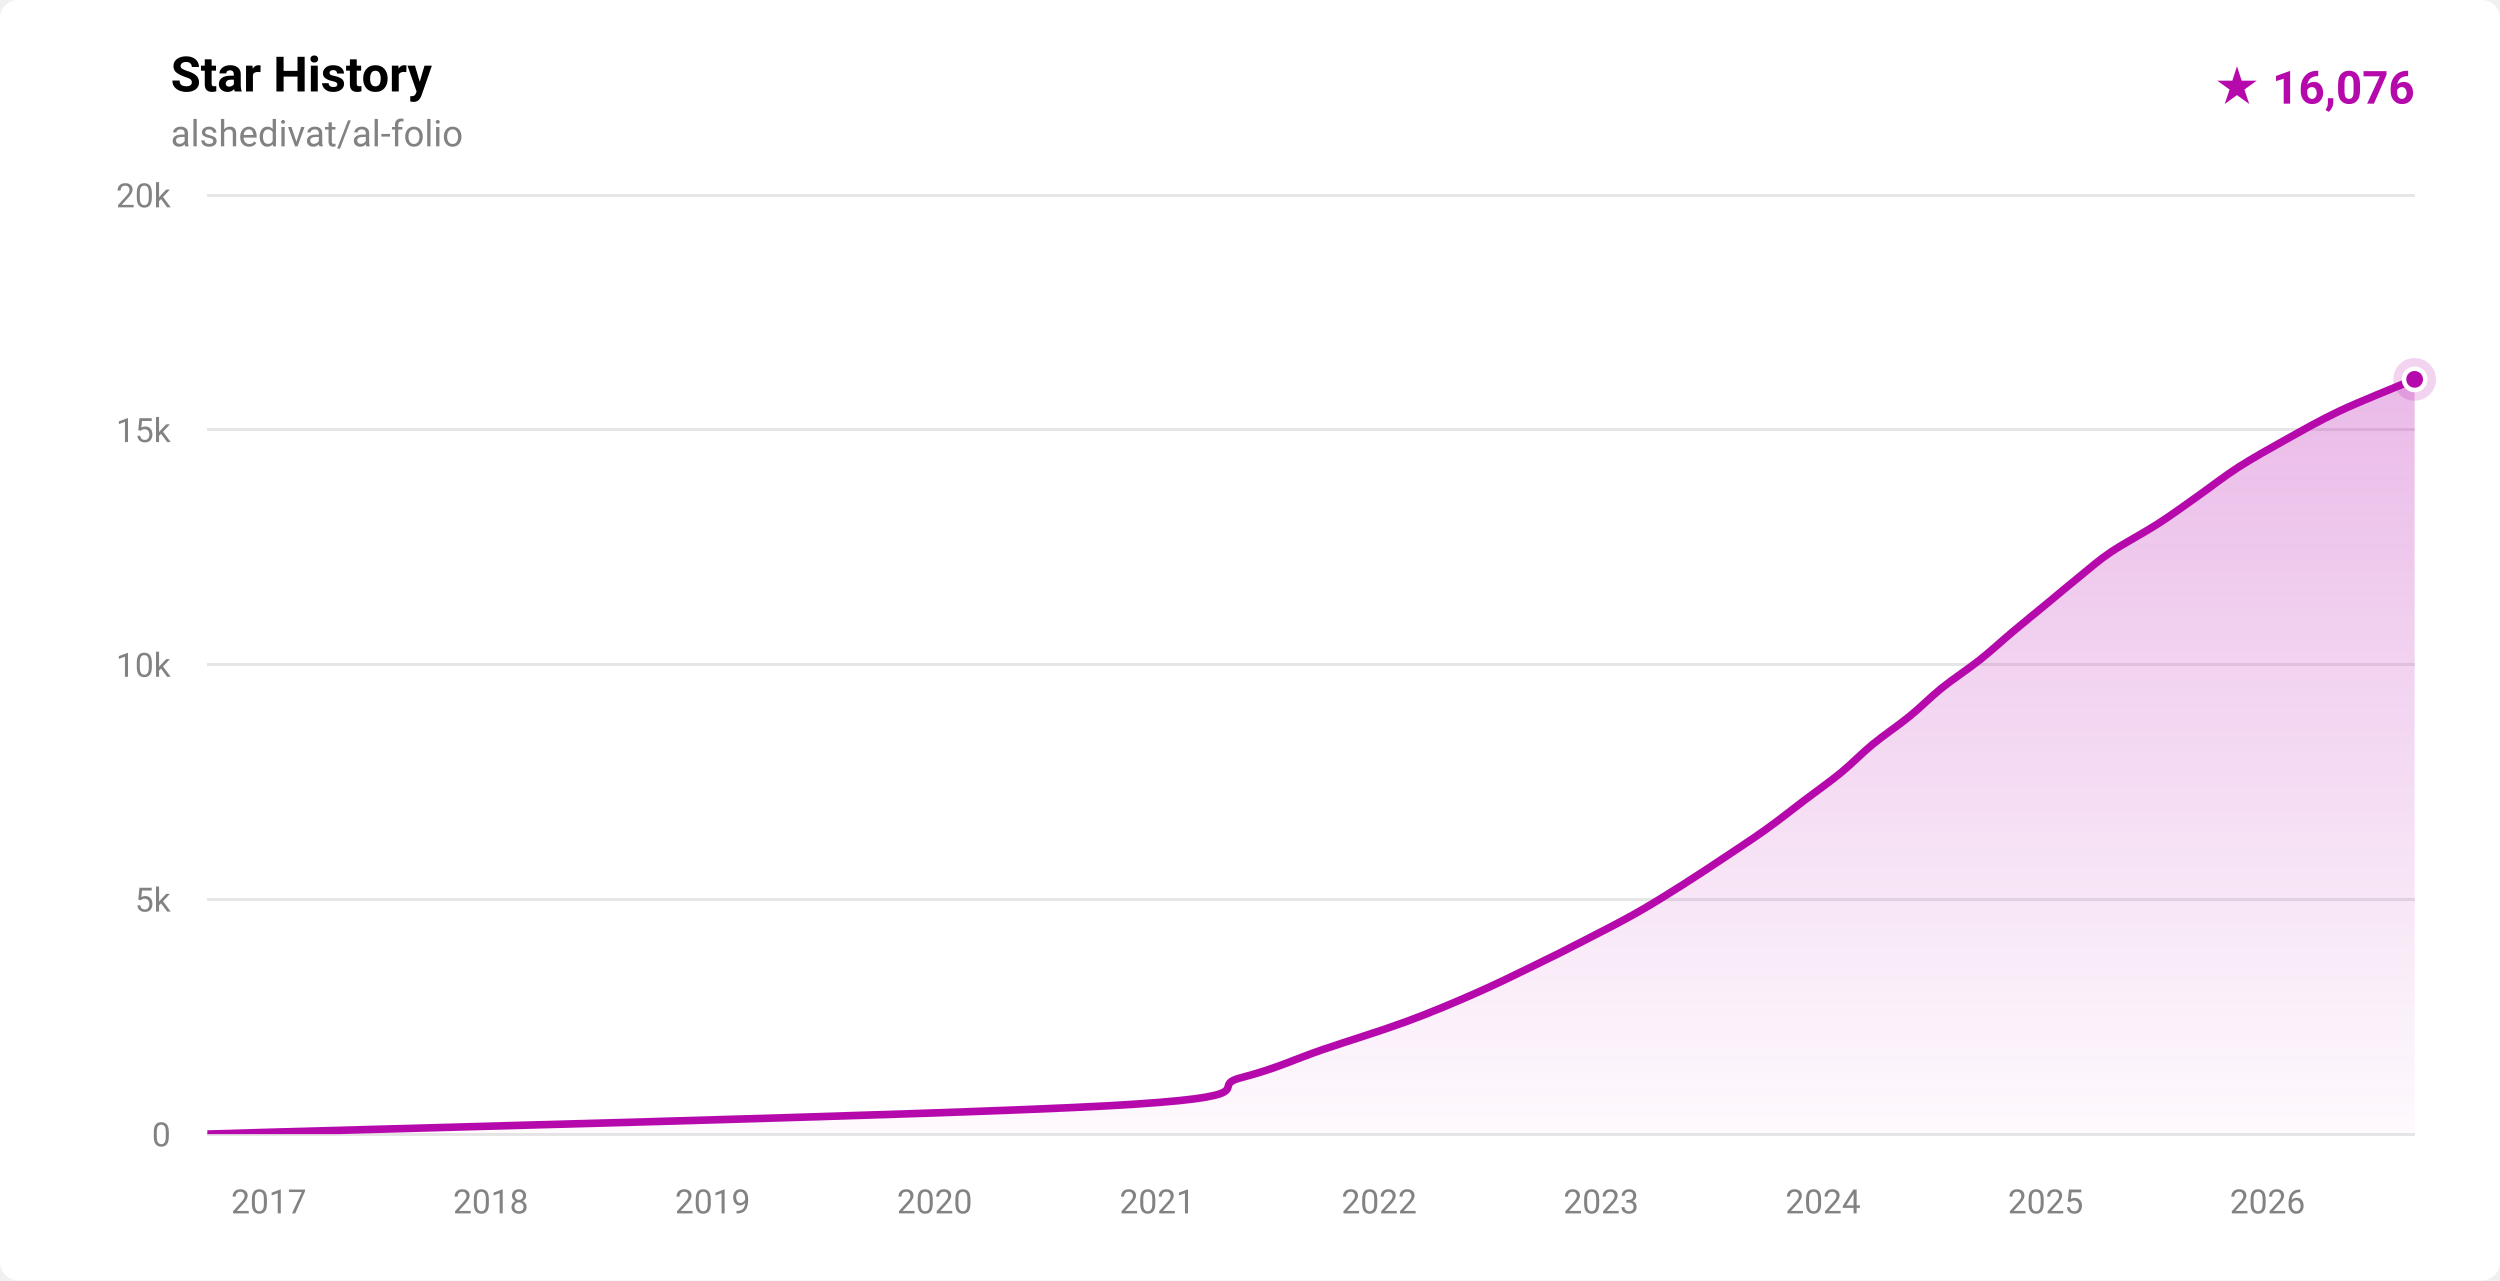
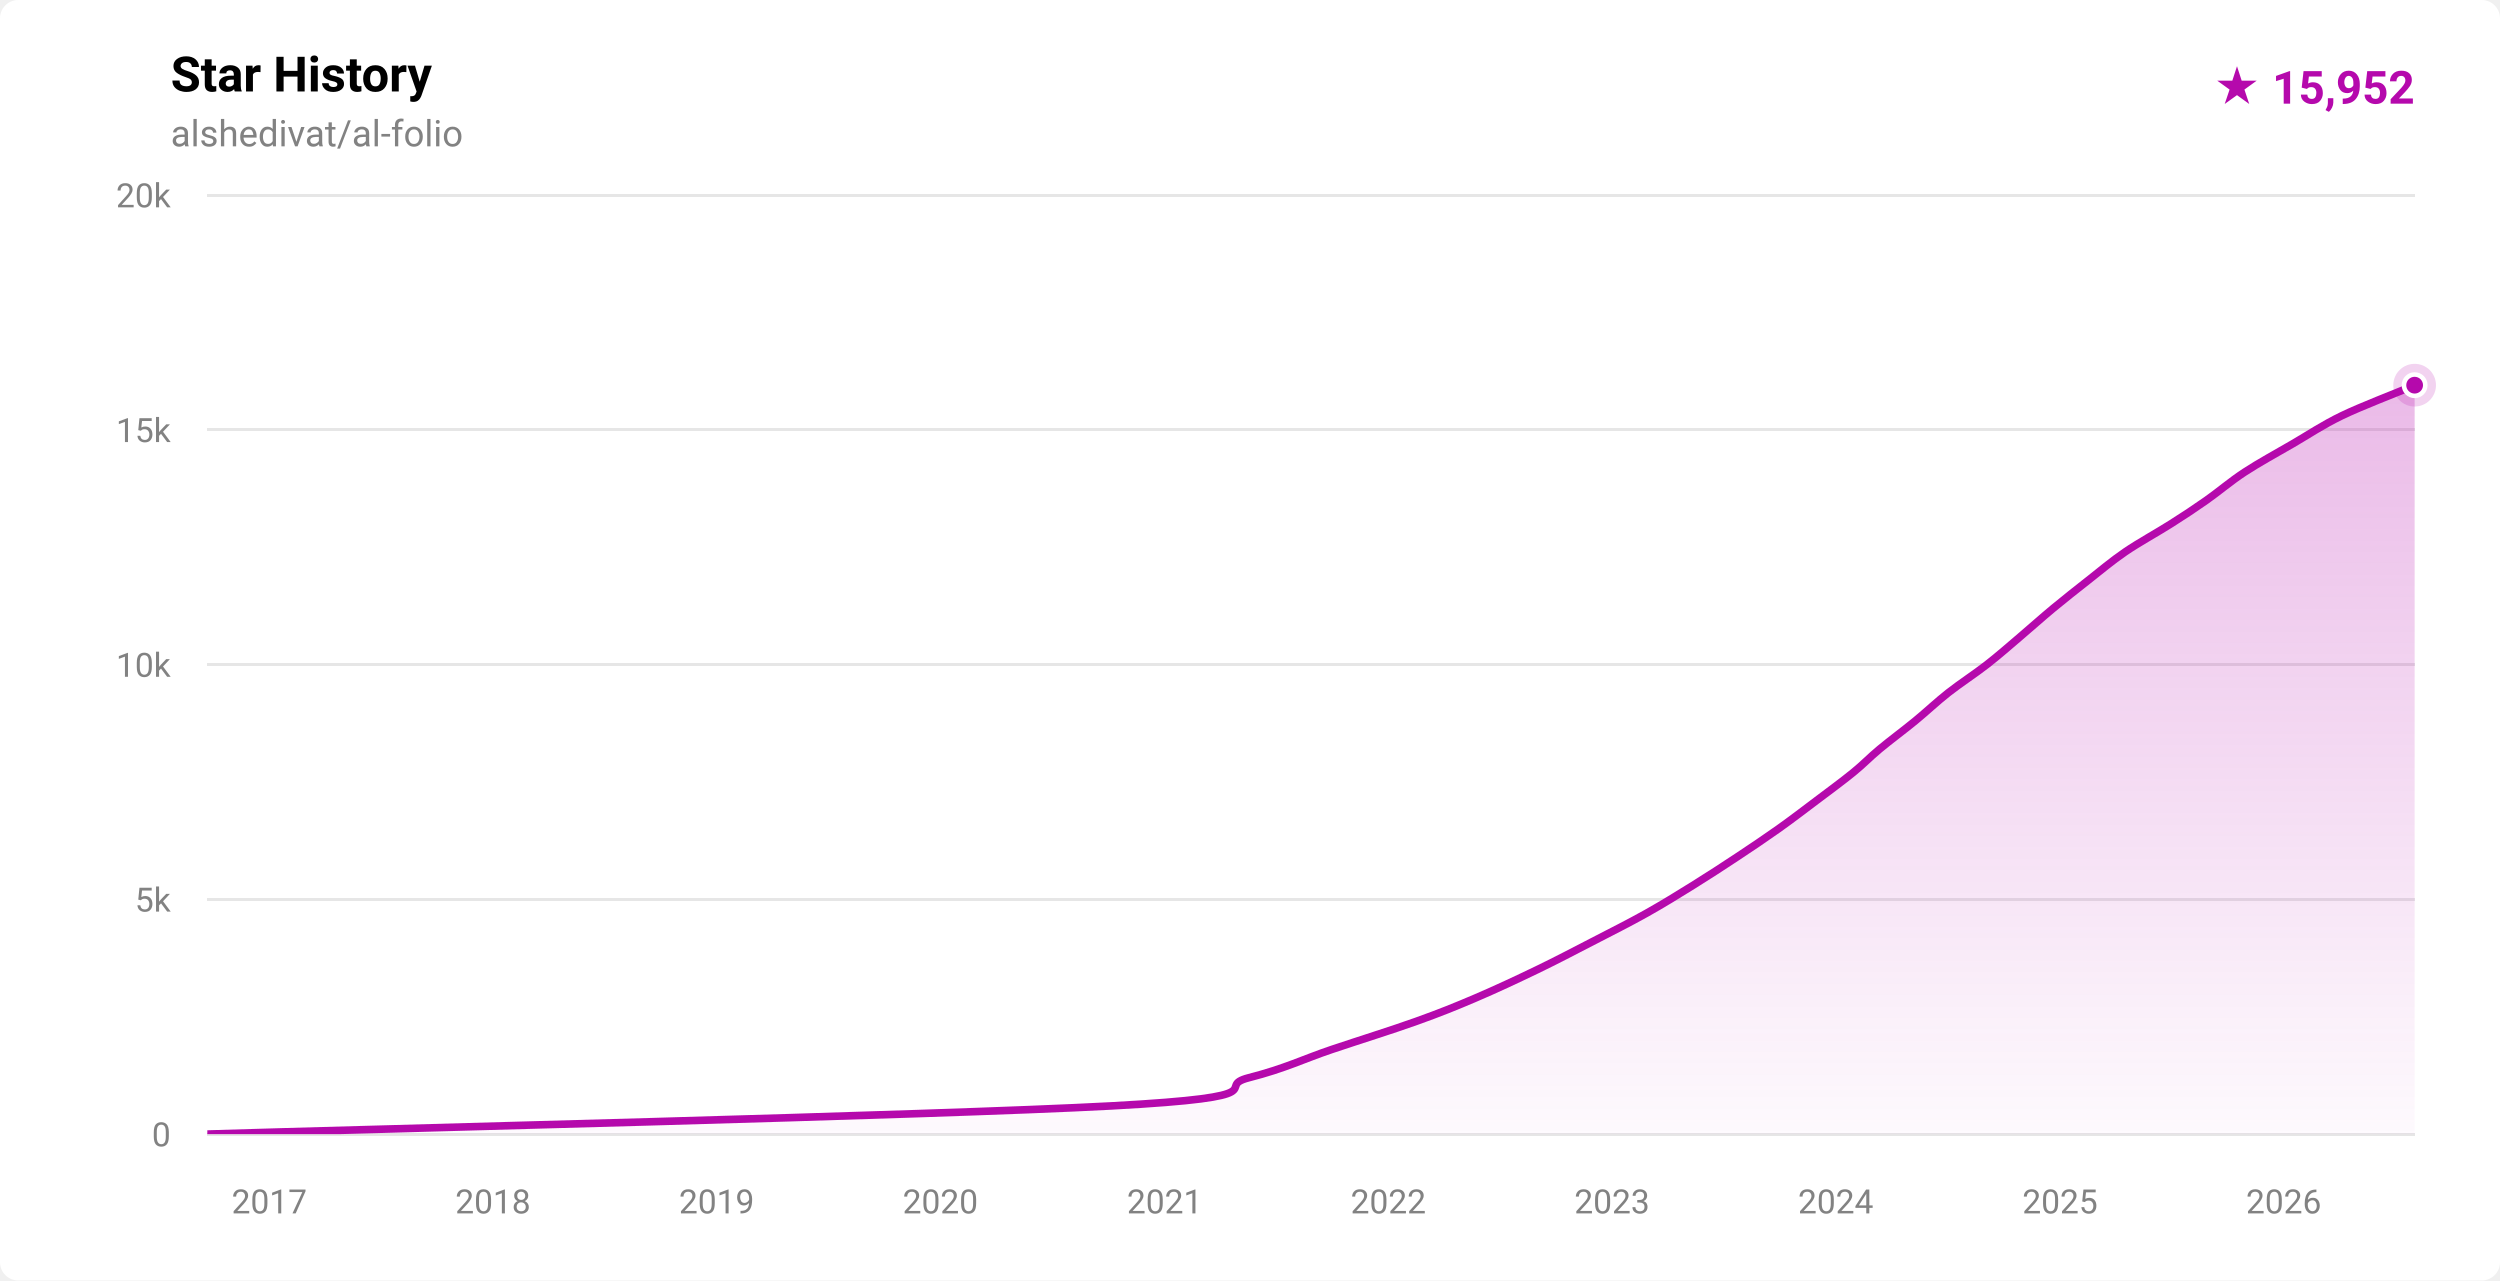
- <svg xmlns="http://www.w3.org/2000/svg" width="820" height="420" viewBox="0 0 820 420" role="img" aria-label="Star history for alshedivat/al-folio: 16076 stars">
+ <svg xmlns="http://www.w3.org/2000/svg" width="820" height="420" viewBox="0 0 820 420" role="img" aria-label="Star history for alshedivat/al-folio: 15952 stars">
  <defs>
    <linearGradient id="fill-light" x1="0" y1="0" x2="0" y2="1">
      <stop offset="0%" stop-color="rgba(181,9,172,0.28)" />
      <stop offset="100%" stop-color="rgba(181,9,172,0.02)" />
    </linearGradient>
    <clipPath id="plot-light">
      <rect x="68" y="64" width="724" height="308" />
    </clipPath>
  </defs>
  <style>
    .ttl { font: 600 16px -apple-system,BlinkMacSystemFont,'Segoe UI',Roboto,'Helvetica Neue',Arial,sans-serif; fill: #000000; }
    .sub { font: 400 12px -apple-system,BlinkMacSystemFont,'Segoe UI',Roboto,'Helvetica Neue',Arial,sans-serif; fill: #828282; }
    .ax  { font: 400 11px -apple-system,BlinkMacSystemFont,'Segoe UI',Roboto,'Helvetica Neue',Arial,sans-serif; fill: #828282; }
    .tot { font: 700 15px -apple-system,BlinkMacSystemFont,'Segoe UI',Roboto,'Helvetica Neue',Arial,sans-serif; fill: #b509ac; }
  </style>
  <rect width="820" height="420" fill="#ffffff" rx="6" />
  <text x="56" y="30" class="ttl">Star History</text>
  <text x="56" y="48" class="sub">alshedivat/al-folio</text>
-   <text x="792" y="34" text-anchor="end" class="tot">★ 16,076</text>
+   <text x="792" y="34" text-anchor="end" class="tot">★ 15,952</text>
  <g stroke="rgba(0,0,0,0.10)" stroke-width="1" shape-rendering="crispEdges">
    <line x1="68" y1="372.00" x2="792" y2="372.00" />
    <line x1="68" y1="295.00" x2="792" y2="295.00" />
    <line x1="68" y1="218.00" x2="792" y2="218.00" />
    <line x1="68" y1="141.00" x2="792" y2="141.00" />
    <line x1="68" y1="64.00" x2="792" y2="64.00" />
  </g>
  <g>
    <text x="56" y="376.00" text-anchor="end" class="ax">0</text>
    <text x="56" y="299.00" text-anchor="end" class="ax">5k</text>
    <text x="56" y="222.00" text-anchor="end" class="ax">10k</text>
    <text x="56" y="145.00" text-anchor="end" class="ax">15k</text>
    <text x="56" y="68.00" text-anchor="end" class="ax">20k</text>
  </g>
  <g>
-     <text x="88.17" y="398" text-anchor="middle" class="ax">2017</text>
-     <text x="160.97" y="398" text-anchor="middle" class="ax">2018</text>
-     <text x="233.76" y="398" text-anchor="middle" class="ax">2019</text>
-     <text x="306.56" y="398" text-anchor="middle" class="ax">2020</text>
-     <text x="379.56" y="398" text-anchor="middle" class="ax">2021</text>
-     <text x="452.36" y="398" text-anchor="middle" class="ax">2022</text>
-     <text x="525.16" y="398" text-anchor="middle" class="ax">2023</text>
-     <text x="597.95" y="398" text-anchor="middle" class="ax">2024</text>
-     <text x="670.95" y="398" text-anchor="middle" class="ax">2025</text>
-     <text x="743.75" y="398" text-anchor="middle" class="ax">2026</text>
+     <text x="88.33" y="398" text-anchor="middle" class="ax">2017</text>
+     <text x="161.69" y="398" text-anchor="middle" class="ax">2018</text>
+     <text x="235.06" y="398" text-anchor="middle" class="ax">2019</text>
+     <text x="308.43" y="398" text-anchor="middle" class="ax">2020</text>
+     <text x="382.00" y="398" text-anchor="middle" class="ax">2021</text>
+     <text x="455.37" y="398" text-anchor="middle" class="ax">2022</text>
+     <text x="528.74" y="398" text-anchor="middle" class="ax">2023</text>
+     <text x="602.11" y="398" text-anchor="middle" class="ax">2024</text>
+     <text x="675.68" y="398" text-anchor="middle" class="ax">2025</text>
+     <text x="749.05" y="398" text-anchor="middle" class="ax">2026</text>
  </g>
  <g clip-path="url(#plot-light)">
-     <path d="M 68.00,371.98 C 117.11,370.44 306.14,365.82 362.64,362.74 C 419.14,359.66 395.14,356.58 407.01,353.50 C 418.89,350.42 424.80,347.34 433.87,344.26 C 442.93,341.18 453.05,338.10 461.41,335.02 C 469.76,331.94 476.97,328.86 483.99,325.78 C 491.01,322.70 497.71,319.37 503.53,316.54 C 509.35,313.72 513.44,311.67 518.93,308.84 C 524.42,306.02 531.02,302.68 536.48,299.60 C 541.94,296.52 546.80,293.44 551.69,290.36 C 556.58,287.28 561.19,284.20 565.82,281.12 C 570.45,278.04 575.16,274.96 579.46,271.88 C 583.77,268.80 587.59,265.72 591.66,262.64 C 595.72,259.56 600.11,256.48 603.87,253.40 C 607.63,250.32 610.45,247.24 614.20,244.16 C 617.96,241.08 622.60,238.00 626.38,234.92 C 630.16,231.84 633.06,228.76 636.89,225.68 C 640.72,222.60 645.49,219.52 649.37,216.44 C 653.25,213.36 656.52,210.28 660.19,207.20 C 663.86,204.12 667.67,201.04 671.40,197.96 C 675.13,194.88 679.06,191.55 682.57,188.72 C 686.08,185.90 688.24,183.85 692.45,181.02 C 696.66,178.20 703.06,174.86 707.84,171.78 C 712.62,168.70 716.75,165.62 721.13,162.54 C 725.51,159.46 729.31,156.38 734.11,153.30 C 738.92,150.22 744.43,147.14 749.97,144.06 C 755.51,140.98 760.84,137.90 767.37,134.82 C 773.89,131.74 785.03,127.32 789.13,125.58 C 793.24,123.85 791.52,124.62 792.00,124.43 L 792.00,372.00 L 68.00,372.00 Z" fill="url(#fill-light)" />
-     <path d="M 68.00,371.98 C 117.11,370.44 306.14,365.82 362.64,362.74 C 419.14,359.66 395.14,356.58 407.01,353.50 C 418.89,350.42 424.80,347.34 433.87,344.26 C 442.93,341.18 453.05,338.10 461.41,335.02 C 469.76,331.94 476.97,328.86 483.99,325.78 C 491.01,322.70 497.71,319.37 503.53,316.54 C 509.35,313.72 513.44,311.67 518.93,308.84 C 524.42,306.02 531.02,302.68 536.48,299.60 C 541.94,296.52 546.80,293.44 551.69,290.36 C 556.58,287.28 561.19,284.20 565.82,281.12 C 570.45,278.04 575.16,274.96 579.46,271.88 C 583.77,268.80 587.59,265.72 591.66,262.64 C 595.72,259.56 600.11,256.48 603.87,253.40 C 607.63,250.32 610.45,247.24 614.20,244.16 C 617.96,241.08 622.60,238.00 626.38,234.92 C 630.16,231.84 633.06,228.76 636.89,225.68 C 640.72,222.60 645.49,219.52 649.37,216.44 C 653.25,213.36 656.52,210.28 660.19,207.20 C 663.86,204.12 667.67,201.04 671.40,197.96 C 675.13,194.88 679.06,191.55 682.57,188.72 C 686.08,185.90 688.24,183.85 692.45,181.02 C 696.66,178.20 703.06,174.86 707.84,171.78 C 712.62,168.70 716.75,165.62 721.13,162.54 C 725.51,159.46 729.31,156.38 734.11,153.30 C 738.92,150.22 744.43,147.14 749.97,144.06 C 755.51,140.98 760.84,137.90 767.37,134.82 C 773.89,131.74 785.03,127.32 789.13,125.58 C 793.24,123.85 791.52,124.62 792.00,124.43" fill="none" stroke="#b509ac" stroke-width="2.5" stroke-linecap="round" stroke-linejoin="round" />
+     <path d="M 68.00,371.98 C 117.42,370.44 307.57,365.82 364.51,362.74 C 421.44,359.66 397.57,356.58 409.61,353.50 C 421.65,350.42 427.58,347.34 436.72,344.26 C 445.87,341.18 456.59,337.85 464.48,335.02 C 472.36,332.20 477.43,330.15 484.04,327.32 C 490.65,324.50 497.76,321.16 504.15,318.08 C 510.53,315.00 516.38,311.92 522.35,308.84 C 528.31,305.76 534.44,302.68 539.94,299.60 C 545.44,296.52 550.40,293.44 555.36,290.36 C 560.32,287.28 565.04,284.20 569.70,281.12 C 574.35,278.04 578.95,274.96 583.29,271.88 C 587.63,268.80 591.64,265.72 595.73,262.64 C 599.81,259.56 604.36,256.23 607.82,253.40 C 611.29,250.58 613.12,248.53 616.52,245.70 C 619.91,242.88 624.43,239.54 628.18,236.46 C 631.94,233.38 635.12,230.30 639.04,227.22 C 642.96,224.14 647.74,221.06 651.69,217.98 C 655.64,214.90 659.11,211.82 662.74,208.74 C 666.37,205.66 669.77,202.58 673.49,199.50 C 677.21,196.42 681.12,193.34 685.04,190.26 C 688.97,187.18 692.55,184.10 697.06,181.02 C 701.57,177.94 707.68,174.61 712.12,171.78 C 716.56,168.96 719.68,166.91 723.71,164.08 C 727.73,161.26 731.56,157.92 736.26,154.84 C 740.97,151.76 746.64,148.68 751.95,145.60 C 757.26,142.52 761.74,139.44 768.11,136.36 C 774.48,133.28 786.19,128.80 790.17,127.12 C 794.15,125.45 791.70,126.47 792.00,126.34 L 792.00,372.00 L 68.00,372.00 Z" fill="url(#fill-light)" />
+     <path d="M 68.00,371.98 C 117.42,370.44 307.57,365.82 364.51,362.74 C 421.44,359.66 397.57,356.58 409.61,353.50 C 421.65,350.42 427.58,347.34 436.72,344.26 C 445.87,341.18 456.59,337.85 464.48,335.02 C 472.36,332.20 477.43,330.15 484.04,327.32 C 490.65,324.50 497.76,321.16 504.15,318.08 C 510.53,315.00 516.38,311.92 522.35,308.84 C 528.31,305.76 534.44,302.68 539.94,299.60 C 545.44,296.52 550.40,293.44 555.36,290.36 C 560.32,287.28 565.04,284.20 569.70,281.12 C 574.35,278.04 578.95,274.96 583.29,271.88 C 587.63,268.80 591.64,265.72 595.73,262.64 C 599.81,259.56 604.36,256.23 607.82,253.40 C 611.29,250.58 613.12,248.53 616.52,245.70 C 619.91,242.88 624.43,239.54 628.18,236.46 C 631.94,233.38 635.12,230.30 639.04,227.22 C 642.96,224.14 647.74,221.06 651.69,217.98 C 655.64,214.90 659.11,211.82 662.74,208.74 C 666.37,205.66 669.77,202.58 673.49,199.50 C 677.21,196.42 681.12,193.34 685.04,190.26 C 688.97,187.18 692.55,184.10 697.06,181.02 C 701.57,177.94 707.68,174.61 712.12,171.78 C 716.56,168.96 719.68,166.91 723.71,164.08 C 727.73,161.26 731.56,157.92 736.26,154.84 C 740.97,151.76 746.64,148.68 751.95,145.60 C 757.26,142.52 761.74,139.44 768.11,136.36 C 774.48,133.28 786.19,128.80 790.17,127.12 C 794.15,125.45 791.70,126.47 792.00,126.34" fill="none" stroke="#b509ac" stroke-width="2.5" stroke-linecap="round" stroke-linejoin="round" />
  </g>
-   <circle cx="792.00" cy="124.43" r="7" fill="#b509ac" opacity="0.18" />
-   <circle cx="792.00" cy="124.43" r="3.5" fill="#b509ac" stroke="#ffffff" stroke-width="1.5" />
+   <circle cx="792.00" cy="126.34" r="7" fill="#b509ac" opacity="0.18" />
+   <circle cx="792.00" cy="126.34" r="3.5" fill="#b509ac" stroke="#ffffff" stroke-width="1.5" />
</svg>
